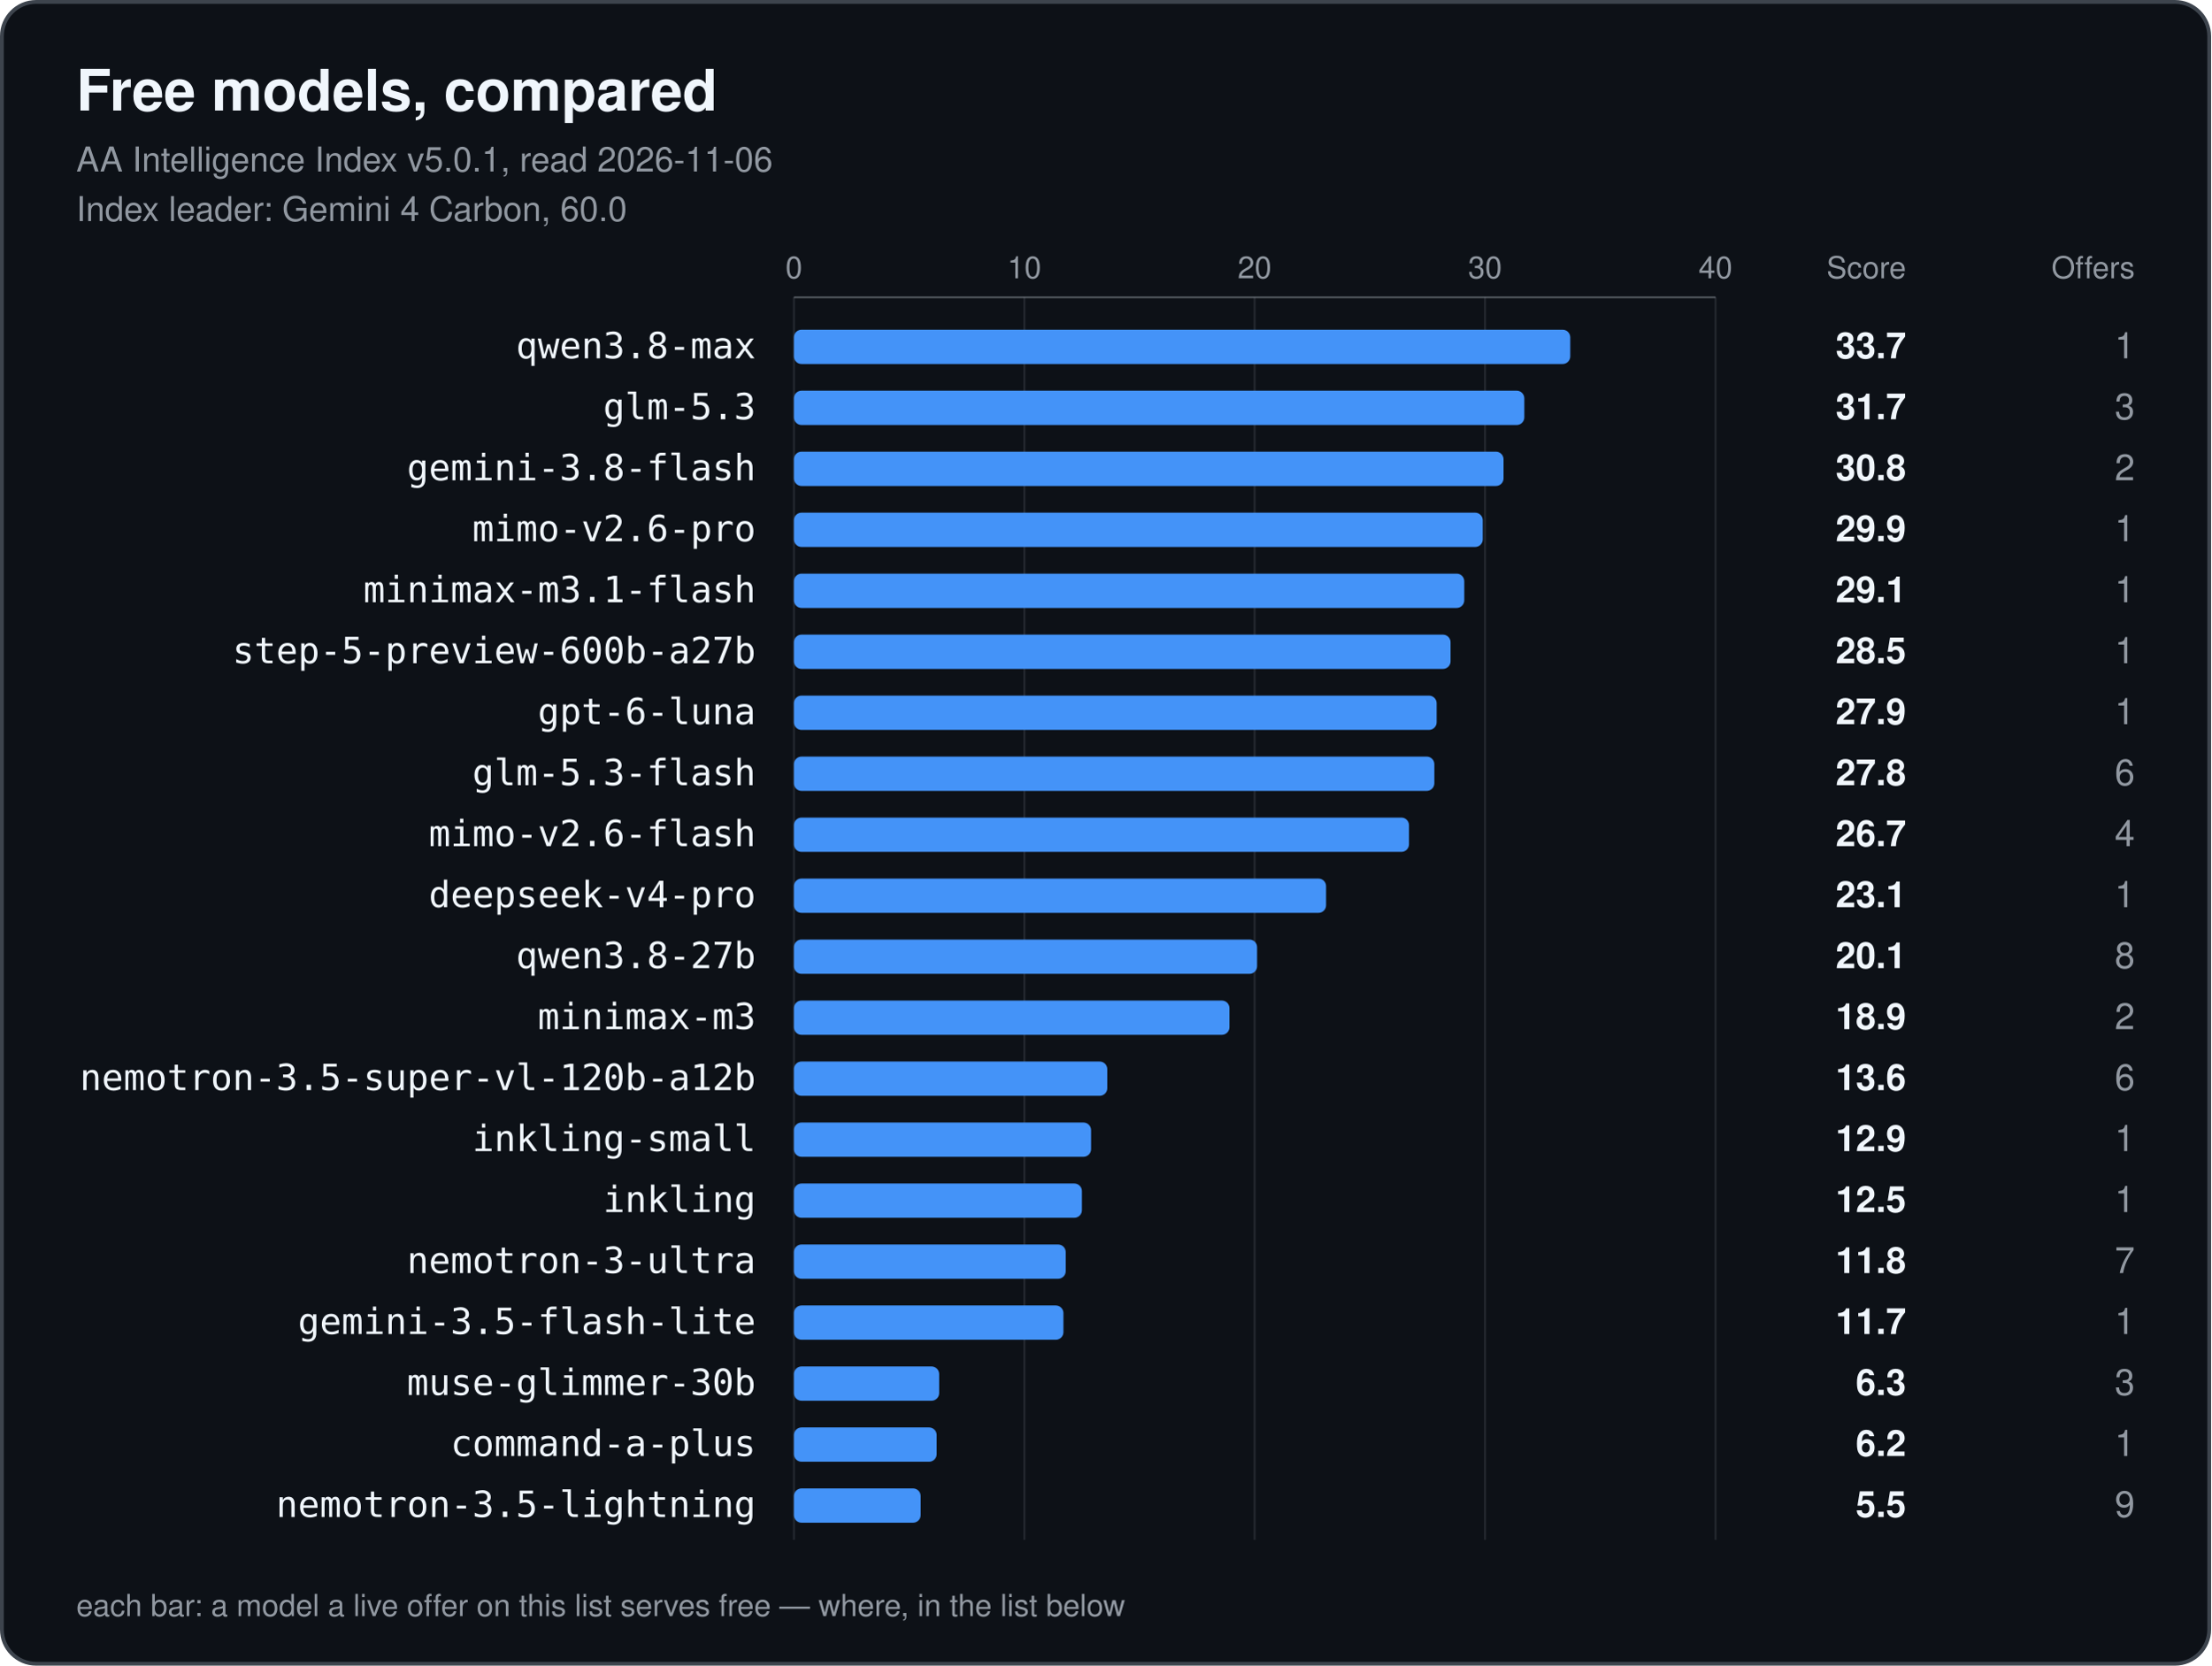
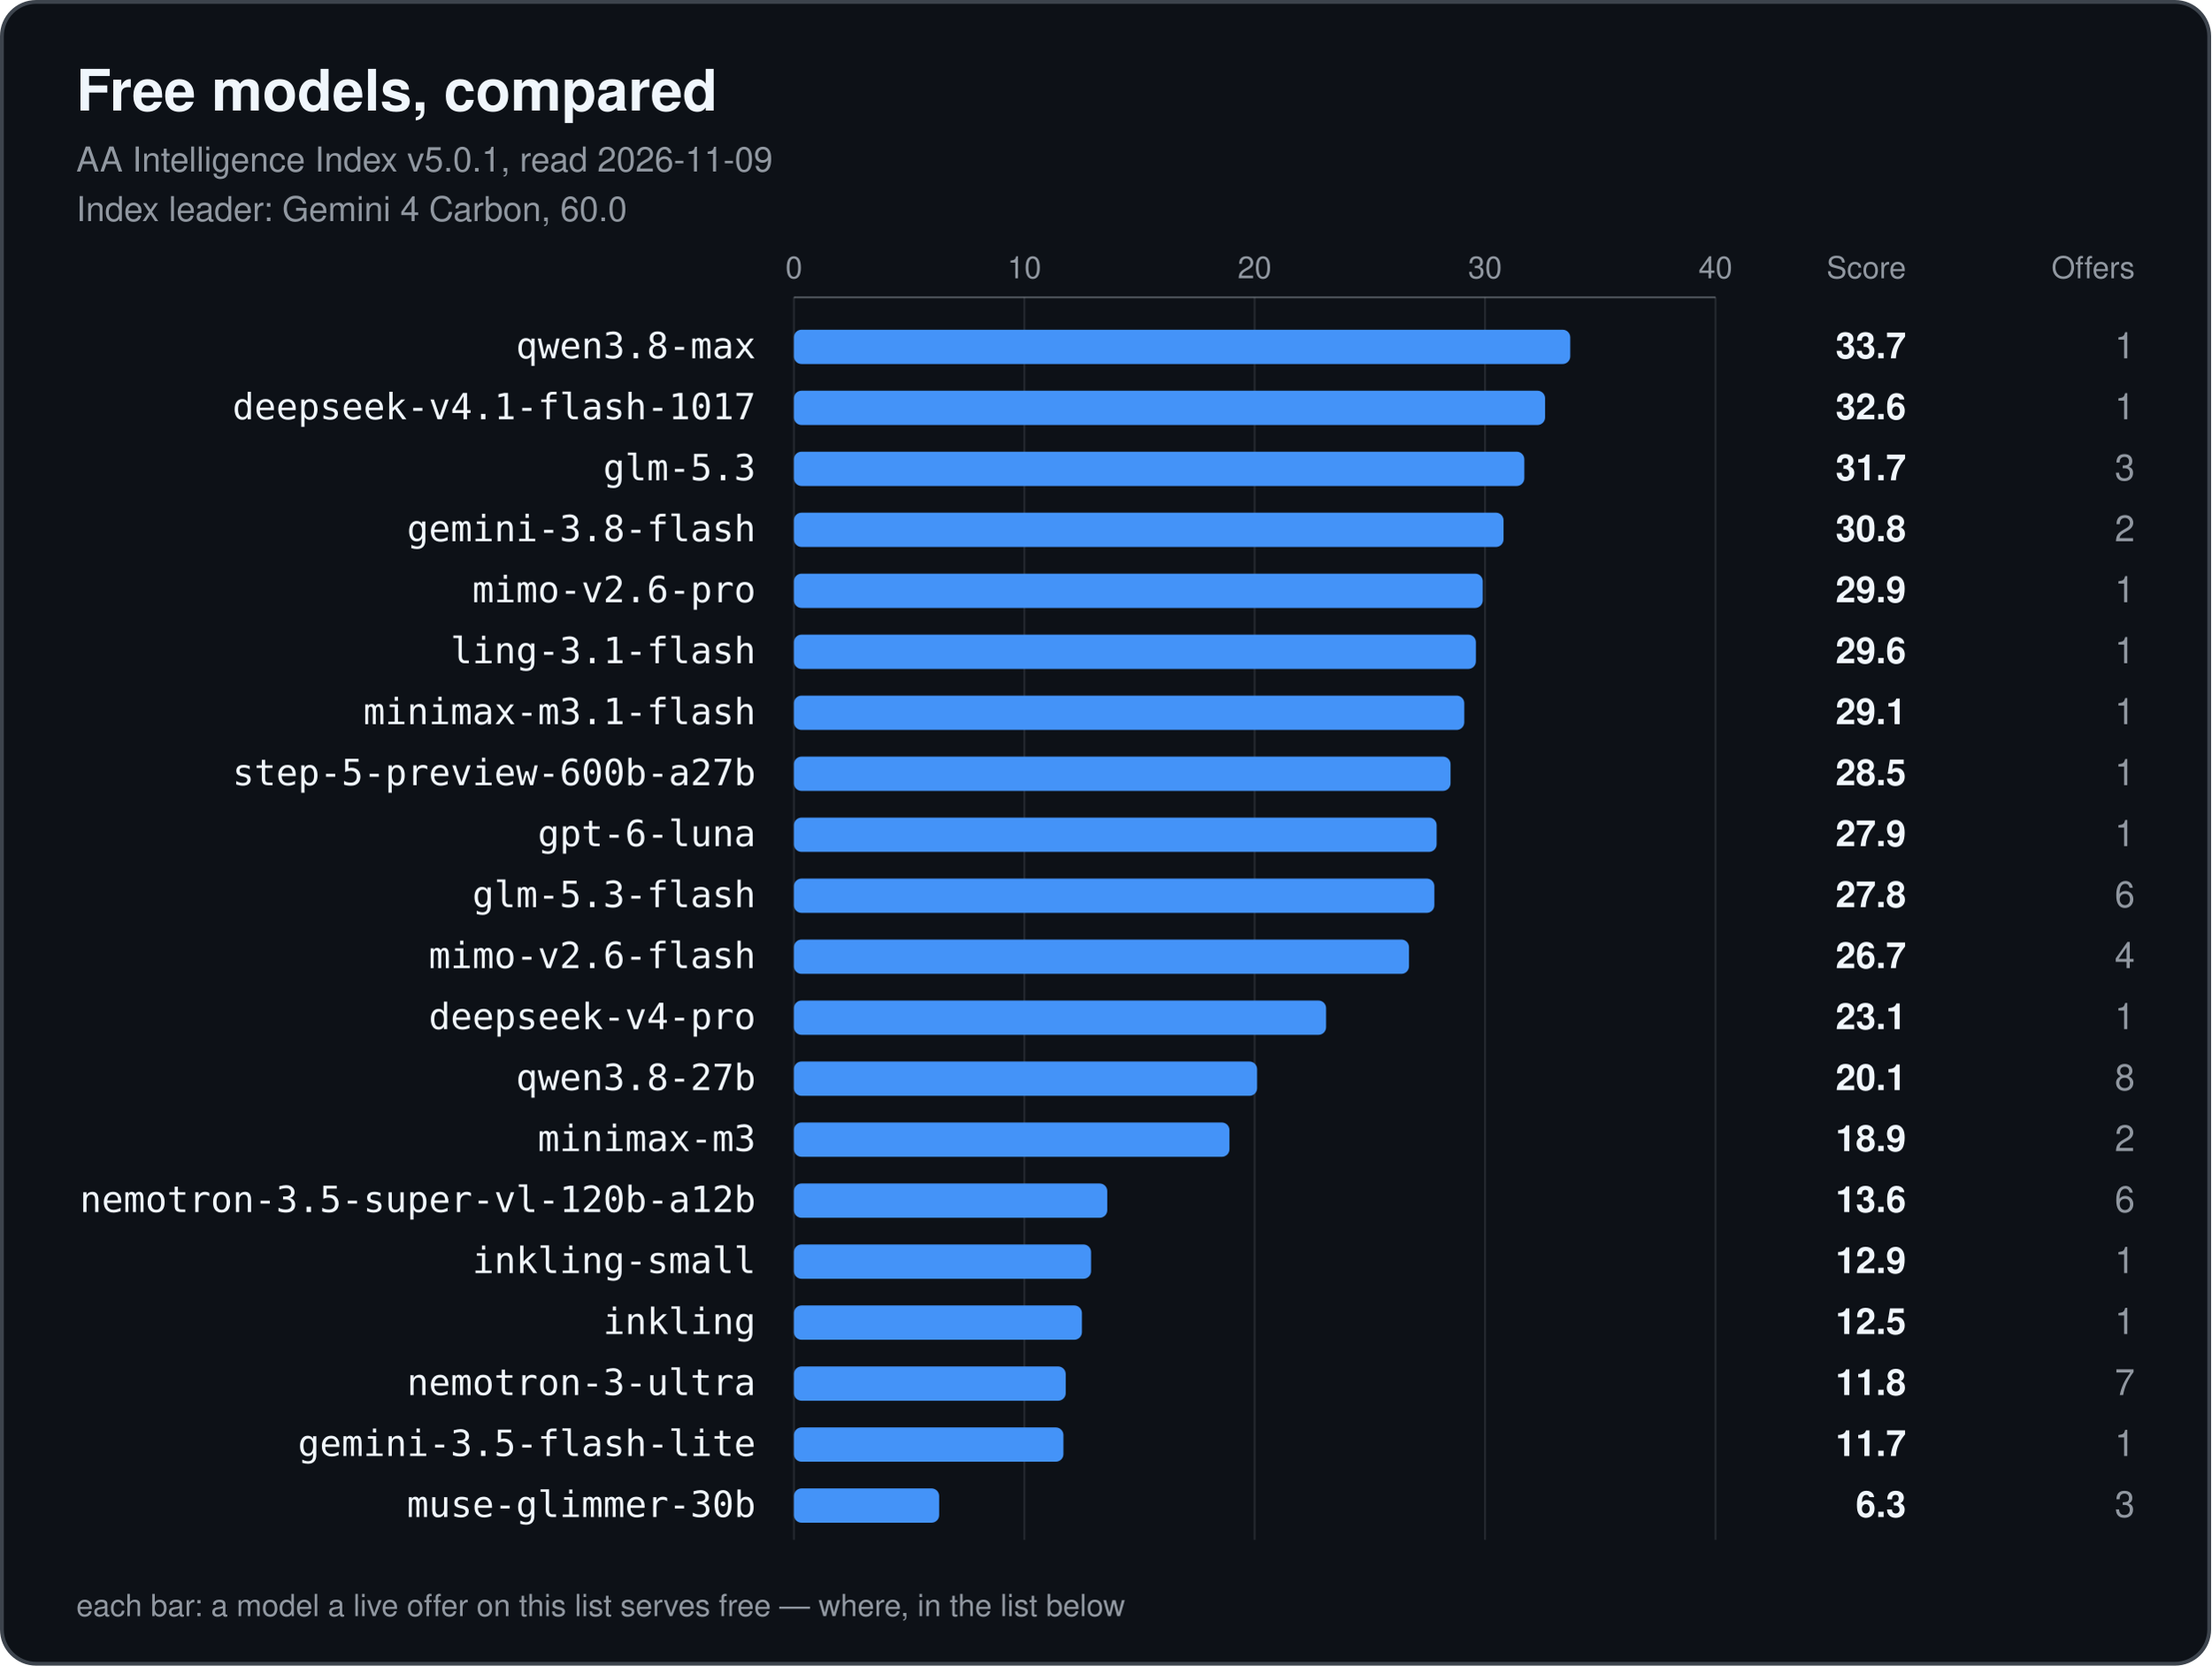
<svg xmlns="http://www.w3.org/2000/svg" width="1160" height="874" viewBox="0 0 1160 874" role="img" aria-labelledby="title">
  <style>.card{fill:#0d1117;stroke:#3d444d}.t{fill:#f0f6fc}.m{fill:#9198a1}.bar{fill:#4493f8}.grid{stroke:#9198a1;stroke-opacity:.18}.axis{stroke:#9198a1;stroke-opacity:.5}</style>
  <rect class="card" x="1" y="1" width="1158" height="872" rx="18" stroke-width="2" />
  <text class="t" x="40" y="58" font-family="-apple-system, BlinkMacSystemFont, 'Segoe UI', Helvetica, Arial, sans-serif" font-size="30" font-weight="700">Free models, compared</text>
-   <text class="m" x="40" y="90" font-family="-apple-system, BlinkMacSystemFont, 'Segoe UI', Helvetica, Arial, sans-serif" font-size="18">AA Intelligence Index v5.0.1, read 2026-11-06</text>
+   <text class="m" x="40" y="90" font-family="-apple-system, BlinkMacSystemFont, 'Segoe UI', Helvetica, Arial, sans-serif" font-size="18">AA Intelligence Index v5.0.1, read 2026-11-09</text>
  <text class="m" x="40" y="116" font-family="-apple-system, BlinkMacSystemFont, 'Segoe UI', Helvetica, Arial, sans-serif" font-size="18">Index leader: Gemini 4 Carbon, 60.0</text>
  <text class="m tick" x="416.5" y="146" text-anchor="middle" font-family="-apple-system, BlinkMacSystemFont, 'Segoe UI', Helvetica, Arial, sans-serif" font-size="16">0</text>
  <line class="grid" x1="416.5" y1="156" x2="416.5" y2="808" />
  <text class="m tick" x="537.4" y="146" text-anchor="middle" font-family="-apple-system, BlinkMacSystemFont, 'Segoe UI', Helvetica, Arial, sans-serif" font-size="16">10</text>
  <line class="grid" x1="537.4" y1="156" x2="537.4" y2="808" />
  <text class="m tick" x="658.2" y="146" text-anchor="middle" font-family="-apple-system, BlinkMacSystemFont, 'Segoe UI', Helvetica, Arial, sans-serif" font-size="16">20</text>
  <line class="grid" x1="658.2" y1="156" x2="658.2" y2="808" />
  <text class="m tick" x="779.1" y="146" text-anchor="middle" font-family="-apple-system, BlinkMacSystemFont, 'Segoe UI', Helvetica, Arial, sans-serif" font-size="16">30</text>
  <line class="grid" x1="779.1" y1="156" x2="779.1" y2="808" />
  <text class="m tick" x="900.0" y="146" text-anchor="middle" font-family="-apple-system, BlinkMacSystemFont, 'Segoe UI', Helvetica, Arial, sans-serif" font-size="16">40</text>
  <line class="grid" x1="900.0" y1="156" x2="900.0" y2="808" />
  <line class="axis" x1="416.5" y1="156" x2="900.0" y2="156" />
  <text class="m" x="1000" y="146" text-anchor="end" font-family="-apple-system, BlinkMacSystemFont, 'Segoe UI', Helvetica, Arial, sans-serif" font-size="16">Score</text>
  <text class="m" x="1120" y="146" text-anchor="end" font-family="-apple-system, BlinkMacSystemFont, 'Segoe UI', Helvetica, Arial, sans-serif" font-size="16">Offers</text>
  <text class="t label" x="396.5" y="188" text-anchor="end" font-family="ui-monospace, SFMono-Regular, Menlo, Consolas, monospace" font-size="19">qwen3.8-max</text>
  <rect class="bar" x="416.5" y="173" width="407.3" height="18" rx="4" />
  <text class="t score" x="1000" y="188" text-anchor="end" font-family="-apple-system, BlinkMacSystemFont, 'Segoe UI', Helvetica, Arial, sans-serif" font-size="19" font-weight="700">33.7</text>
  <text class="m offers" x="1120" y="188" text-anchor="end" font-family="-apple-system, BlinkMacSystemFont, 'Segoe UI', Helvetica, Arial, sans-serif" font-size="19" font-weight="400">1</text>
-   <text class="t label" x="396.5" y="220" text-anchor="end" font-family="ui-monospace, SFMono-Regular, Menlo, Consolas, monospace" font-size="19">glm-5.3</text>
-   <rect class="bar" x="416.5" y="205" width="383.2" height="18" rx="4" />
-   <text class="t score" x="1000" y="220" text-anchor="end" font-family="-apple-system, BlinkMacSystemFont, 'Segoe UI', Helvetica, Arial, sans-serif" font-size="19" font-weight="700">31.7</text>
-   <text class="m offers" x="1120" y="220" text-anchor="end" font-family="-apple-system, BlinkMacSystemFont, 'Segoe UI', Helvetica, Arial, sans-serif" font-size="19" font-weight="400">3</text>
-   <text class="t label" x="396.5" y="252" text-anchor="end" font-family="ui-monospace, SFMono-Regular, Menlo, Consolas, monospace" font-size="19">gemini-3.8-flash</text>
-   <rect class="bar" x="416.5" y="237" width="372.3" height="18" rx="4" />
-   <text class="t score" x="1000" y="252" text-anchor="end" font-family="-apple-system, BlinkMacSystemFont, 'Segoe UI', Helvetica, Arial, sans-serif" font-size="19" font-weight="700">30.8</text>
-   <text class="m offers" x="1120" y="252" text-anchor="end" font-family="-apple-system, BlinkMacSystemFont, 'Segoe UI', Helvetica, Arial, sans-serif" font-size="19" font-weight="400">2</text>
-   <text class="t label" x="396.5" y="284" text-anchor="end" font-family="ui-monospace, SFMono-Regular, Menlo, Consolas, monospace" font-size="19">mimo-v2.6-pro</text>
-   <rect class="bar" x="416.5" y="269" width="361.4" height="18" rx="4" />
-   <text class="t score" x="1000" y="284" text-anchor="end" font-family="-apple-system, BlinkMacSystemFont, 'Segoe UI', Helvetica, Arial, sans-serif" font-size="19" font-weight="700">29.9</text>
-   <text class="m offers" x="1120" y="284" text-anchor="end" font-family="-apple-system, BlinkMacSystemFont, 'Segoe UI', Helvetica, Arial, sans-serif" font-size="19" font-weight="400">1</text>
-   <text class="t label" x="396.5" y="316" text-anchor="end" font-family="ui-monospace, SFMono-Regular, Menlo, Consolas, monospace" font-size="19">minimax-m3.1-flash</text>
-   <rect class="bar" x="416.5" y="301" width="351.7" height="18" rx="4" />
-   <text class="t score" x="1000" y="316" text-anchor="end" font-family="-apple-system, BlinkMacSystemFont, 'Segoe UI', Helvetica, Arial, sans-serif" font-size="19" font-weight="700">29.1</text>
+   <text class="t label" x="396.5" y="220" text-anchor="end" font-family="ui-monospace, SFMono-Regular, Menlo, Consolas, monospace" font-size="19">deepseek-v4.1-flash-1017</text>
+   <rect class="bar" x="416.5" y="205" width="394.1" height="18" rx="4" />
+   <text class="t score" x="1000" y="220" text-anchor="end" font-family="-apple-system, BlinkMacSystemFont, 'Segoe UI', Helvetica, Arial, sans-serif" font-size="19" font-weight="700">32.6</text>
+   <text class="m offers" x="1120" y="220" text-anchor="end" font-family="-apple-system, BlinkMacSystemFont, 'Segoe UI', Helvetica, Arial, sans-serif" font-size="19" font-weight="400">1</text>
+   <text class="t label" x="396.5" y="252" text-anchor="end" font-family="ui-monospace, SFMono-Regular, Menlo, Consolas, monospace" font-size="19">glm-5.3</text>
+   <rect class="bar" x="416.5" y="237" width="383.2" height="18" rx="4" />
+   <text class="t score" x="1000" y="252" text-anchor="end" font-family="-apple-system, BlinkMacSystemFont, 'Segoe UI', Helvetica, Arial, sans-serif" font-size="19" font-weight="700">31.7</text>
+   <text class="m offers" x="1120" y="252" text-anchor="end" font-family="-apple-system, BlinkMacSystemFont, 'Segoe UI', Helvetica, Arial, sans-serif" font-size="19" font-weight="400">3</text>
+   <text class="t label" x="396.5" y="284" text-anchor="end" font-family="ui-monospace, SFMono-Regular, Menlo, Consolas, monospace" font-size="19">gemini-3.8-flash</text>
+   <rect class="bar" x="416.5" y="269" width="372.3" height="18" rx="4" />
+   <text class="t score" x="1000" y="284" text-anchor="end" font-family="-apple-system, BlinkMacSystemFont, 'Segoe UI', Helvetica, Arial, sans-serif" font-size="19" font-weight="700">30.8</text>
+   <text class="m offers" x="1120" y="284" text-anchor="end" font-family="-apple-system, BlinkMacSystemFont, 'Segoe UI', Helvetica, Arial, sans-serif" font-size="19" font-weight="400">2</text>
+   <text class="t label" x="396.5" y="316" text-anchor="end" font-family="ui-monospace, SFMono-Regular, Menlo, Consolas, monospace" font-size="19">mimo-v2.6-pro</text>
+   <rect class="bar" x="416.5" y="301" width="361.4" height="18" rx="4" />
+   <text class="t score" x="1000" y="316" text-anchor="end" font-family="-apple-system, BlinkMacSystemFont, 'Segoe UI', Helvetica, Arial, sans-serif" font-size="19" font-weight="700">29.9</text>
  <text class="m offers" x="1120" y="316" text-anchor="end" font-family="-apple-system, BlinkMacSystemFont, 'Segoe UI', Helvetica, Arial, sans-serif" font-size="19" font-weight="400">1</text>
-   <text class="t label" x="396.5" y="348" text-anchor="end" font-family="ui-monospace, SFMono-Regular, Menlo, Consolas, monospace" font-size="19">step-5-preview-600b-a27b</text>
-   <rect class="bar" x="416.5" y="333" width="344.5" height="18" rx="4" />
-   <text class="t score" x="1000" y="348" text-anchor="end" font-family="-apple-system, BlinkMacSystemFont, 'Segoe UI', Helvetica, Arial, sans-serif" font-size="19" font-weight="700">28.5</text>
+   <text class="t label" x="396.5" y="348" text-anchor="end" font-family="ui-monospace, SFMono-Regular, Menlo, Consolas, monospace" font-size="19">ling-3.1-flash</text>
+   <rect class="bar" x="416.5" y="333" width="357.8" height="18" rx="4" />
+   <text class="t score" x="1000" y="348" text-anchor="end" font-family="-apple-system, BlinkMacSystemFont, 'Segoe UI', Helvetica, Arial, sans-serif" font-size="19" font-weight="700">29.6</text>
  <text class="m offers" x="1120" y="348" text-anchor="end" font-family="-apple-system, BlinkMacSystemFont, 'Segoe UI', Helvetica, Arial, sans-serif" font-size="19" font-weight="400">1</text>
-   <text class="t label" x="396.5" y="380" text-anchor="end" font-family="ui-monospace, SFMono-Regular, Menlo, Consolas, monospace" font-size="19">gpt-6-luna</text>
-   <rect class="bar" x="416.5" y="365" width="337.2" height="18" rx="4" />
-   <text class="t score" x="1000" y="380" text-anchor="end" font-family="-apple-system, BlinkMacSystemFont, 'Segoe UI', Helvetica, Arial, sans-serif" font-size="19" font-weight="700">27.9</text>
+   <text class="t label" x="396.5" y="380" text-anchor="end" font-family="ui-monospace, SFMono-Regular, Menlo, Consolas, monospace" font-size="19">minimax-m3.1-flash</text>
+   <rect class="bar" x="416.5" y="365" width="351.7" height="18" rx="4" />
+   <text class="t score" x="1000" y="380" text-anchor="end" font-family="-apple-system, BlinkMacSystemFont, 'Segoe UI', Helvetica, Arial, sans-serif" font-size="19" font-weight="700">29.1</text>
  <text class="m offers" x="1120" y="380" text-anchor="end" font-family="-apple-system, BlinkMacSystemFont, 'Segoe UI', Helvetica, Arial, sans-serif" font-size="19" font-weight="400">1</text>
-   <text class="t label" x="396.5" y="412" text-anchor="end" font-family="ui-monospace, SFMono-Regular, Menlo, Consolas, monospace" font-size="19">glm-5.3-flash</text>
-   <rect class="bar" x="416.5" y="397" width="336.0" height="18" rx="4" />
-   <text class="t score" x="1000" y="412" text-anchor="end" font-family="-apple-system, BlinkMacSystemFont, 'Segoe UI', Helvetica, Arial, sans-serif" font-size="19" font-weight="700">27.8</text>
-   <text class="m offers" x="1120" y="412" text-anchor="end" font-family="-apple-system, BlinkMacSystemFont, 'Segoe UI', Helvetica, Arial, sans-serif" font-size="19" font-weight="400">6</text>
-   <text class="t label" x="396.5" y="444" text-anchor="end" font-family="ui-monospace, SFMono-Regular, Menlo, Consolas, monospace" font-size="19">mimo-v2.6-flash</text>
-   <rect class="bar" x="416.5" y="429" width="322.7" height="18" rx="4" />
-   <text class="t score" x="1000" y="444" text-anchor="end" font-family="-apple-system, BlinkMacSystemFont, 'Segoe UI', Helvetica, Arial, sans-serif" font-size="19" font-weight="700">26.7</text>
-   <text class="m offers" x="1120" y="444" text-anchor="end" font-family="-apple-system, BlinkMacSystemFont, 'Segoe UI', Helvetica, Arial, sans-serif" font-size="19" font-weight="400">4</text>
-   <text class="t label" x="396.5" y="476" text-anchor="end" font-family="ui-monospace, SFMono-Regular, Menlo, Consolas, monospace" font-size="19">deepseek-v4-pro</text>
-   <rect class="bar" x="416.5" y="461" width="279.2" height="18" rx="4" />
-   <text class="t score" x="1000" y="476" text-anchor="end" font-family="-apple-system, BlinkMacSystemFont, 'Segoe UI', Helvetica, Arial, sans-serif" font-size="19" font-weight="700">23.1</text>
-   <text class="m offers" x="1120" y="476" text-anchor="end" font-family="-apple-system, BlinkMacSystemFont, 'Segoe UI', Helvetica, Arial, sans-serif" font-size="19" font-weight="400">1</text>
-   <text class="t label" x="396.5" y="508" text-anchor="end" font-family="ui-monospace, SFMono-Regular, Menlo, Consolas, monospace" font-size="19">qwen3.8-27b</text>
-   <rect class="bar" x="416.5" y="493" width="243.0" height="18" rx="4" />
-   <text class="t score" x="1000" y="508" text-anchor="end" font-family="-apple-system, BlinkMacSystemFont, 'Segoe UI', Helvetica, Arial, sans-serif" font-size="19" font-weight="700">20.1</text>
-   <text class="m offers" x="1120" y="508" text-anchor="end" font-family="-apple-system, BlinkMacSystemFont, 'Segoe UI', Helvetica, Arial, sans-serif" font-size="19" font-weight="400">8</text>
-   <text class="t label" x="396.5" y="540" text-anchor="end" font-family="ui-monospace, SFMono-Regular, Menlo, Consolas, monospace" font-size="19">minimax-m3</text>
-   <rect class="bar" x="416.5" y="525" width="228.5" height="18" rx="4" />
-   <text class="t score" x="1000" y="540" text-anchor="end" font-family="-apple-system, BlinkMacSystemFont, 'Segoe UI', Helvetica, Arial, sans-serif" font-size="19" font-weight="700">18.9</text>
-   <text class="m offers" x="1120" y="540" text-anchor="end" font-family="-apple-system, BlinkMacSystemFont, 'Segoe UI', Helvetica, Arial, sans-serif" font-size="19" font-weight="400">2</text>
-   <text class="t label" x="396.5" y="572" text-anchor="end" font-family="ui-monospace, SFMono-Regular, Menlo, Consolas, monospace" font-size="19">nemotron-3.5-super-vl-120b-a12b</text>
-   <rect class="bar" x="416.5" y="557" width="164.4" height="18" rx="4" />
-   <text class="t score" x="1000" y="572" text-anchor="end" font-family="-apple-system, BlinkMacSystemFont, 'Segoe UI', Helvetica, Arial, sans-serif" font-size="19" font-weight="700">13.6</text>
-   <text class="m offers" x="1120" y="572" text-anchor="end" font-family="-apple-system, BlinkMacSystemFont, 'Segoe UI', Helvetica, Arial, sans-serif" font-size="19" font-weight="400">6</text>
-   <text class="t label" x="396.5" y="604" text-anchor="end" font-family="ui-monospace, SFMono-Regular, Menlo, Consolas, monospace" font-size="19">inkling-small</text>
-   <rect class="bar" x="416.5" y="589" width="155.9" height="18" rx="4" />
-   <text class="t score" x="1000" y="604" text-anchor="end" font-family="-apple-system, BlinkMacSystemFont, 'Segoe UI', Helvetica, Arial, sans-serif" font-size="19" font-weight="700">12.9</text>
-   <text class="m offers" x="1120" y="604" text-anchor="end" font-family="-apple-system, BlinkMacSystemFont, 'Segoe UI', Helvetica, Arial, sans-serif" font-size="19" font-weight="400">1</text>
-   <text class="t label" x="396.5" y="636" text-anchor="end" font-family="ui-monospace, SFMono-Regular, Menlo, Consolas, monospace" font-size="19">inkling</text>
-   <rect class="bar" x="416.5" y="621" width="151.1" height="18" rx="4" />
-   <text class="t score" x="1000" y="636" text-anchor="end" font-family="-apple-system, BlinkMacSystemFont, 'Segoe UI', Helvetica, Arial, sans-serif" font-size="19" font-weight="700">12.5</text>
-   <text class="m offers" x="1120" y="636" text-anchor="end" font-family="-apple-system, BlinkMacSystemFont, 'Segoe UI', Helvetica, Arial, sans-serif" font-size="19" font-weight="400">1</text>
-   <text class="t label" x="396.5" y="668" text-anchor="end" font-family="ui-monospace, SFMono-Regular, Menlo, Consolas, monospace" font-size="19">nemotron-3-ultra</text>
-   <rect class="bar" x="416.5" y="653" width="142.6" height="18" rx="4" />
-   <text class="t score" x="1000" y="668" text-anchor="end" font-family="-apple-system, BlinkMacSystemFont, 'Segoe UI', Helvetica, Arial, sans-serif" font-size="19" font-weight="700">11.8</text>
-   <text class="m offers" x="1120" y="668" text-anchor="end" font-family="-apple-system, BlinkMacSystemFont, 'Segoe UI', Helvetica, Arial, sans-serif" font-size="19" font-weight="400">7</text>
-   <text class="t label" x="396.5" y="700" text-anchor="end" font-family="ui-monospace, SFMono-Regular, Menlo, Consolas, monospace" font-size="19">gemini-3.5-flash-lite</text>
-   <rect class="bar" x="416.5" y="685" width="141.4" height="18" rx="4" />
-   <text class="t score" x="1000" y="700" text-anchor="end" font-family="-apple-system, BlinkMacSystemFont, 'Segoe UI', Helvetica, Arial, sans-serif" font-size="19" font-weight="700">11.7</text>
+   <text class="t label" x="396.5" y="412" text-anchor="end" font-family="ui-monospace, SFMono-Regular, Menlo, Consolas, monospace" font-size="19">step-5-preview-600b-a27b</text>
+   <rect class="bar" x="416.5" y="397" width="344.5" height="18" rx="4" />
+   <text class="t score" x="1000" y="412" text-anchor="end" font-family="-apple-system, BlinkMacSystemFont, 'Segoe UI', Helvetica, Arial, sans-serif" font-size="19" font-weight="700">28.5</text>
+   <text class="m offers" x="1120" y="412" text-anchor="end" font-family="-apple-system, BlinkMacSystemFont, 'Segoe UI', Helvetica, Arial, sans-serif" font-size="19" font-weight="400">1</text>
+   <text class="t label" x="396.5" y="444" text-anchor="end" font-family="ui-monospace, SFMono-Regular, Menlo, Consolas, monospace" font-size="19">gpt-6-luna</text>
+   <rect class="bar" x="416.5" y="429" width="337.2" height="18" rx="4" />
+   <text class="t score" x="1000" y="444" text-anchor="end" font-family="-apple-system, BlinkMacSystemFont, 'Segoe UI', Helvetica, Arial, sans-serif" font-size="19" font-weight="700">27.9</text>
+   <text class="m offers" x="1120" y="444" text-anchor="end" font-family="-apple-system, BlinkMacSystemFont, 'Segoe UI', Helvetica, Arial, sans-serif" font-size="19" font-weight="400">1</text>
+   <text class="t label" x="396.5" y="476" text-anchor="end" font-family="ui-monospace, SFMono-Regular, Menlo, Consolas, monospace" font-size="19">glm-5.3-flash</text>
+   <rect class="bar" x="416.5" y="461" width="336.0" height="18" rx="4" />
+   <text class="t score" x="1000" y="476" text-anchor="end" font-family="-apple-system, BlinkMacSystemFont, 'Segoe UI', Helvetica, Arial, sans-serif" font-size="19" font-weight="700">27.8</text>
+   <text class="m offers" x="1120" y="476" text-anchor="end" font-family="-apple-system, BlinkMacSystemFont, 'Segoe UI', Helvetica, Arial, sans-serif" font-size="19" font-weight="400">6</text>
+   <text class="t label" x="396.5" y="508" text-anchor="end" font-family="ui-monospace, SFMono-Regular, Menlo, Consolas, monospace" font-size="19">mimo-v2.6-flash</text>
+   <rect class="bar" x="416.5" y="493" width="322.7" height="18" rx="4" />
+   <text class="t score" x="1000" y="508" text-anchor="end" font-family="-apple-system, BlinkMacSystemFont, 'Segoe UI', Helvetica, Arial, sans-serif" font-size="19" font-weight="700">26.7</text>
+   <text class="m offers" x="1120" y="508" text-anchor="end" font-family="-apple-system, BlinkMacSystemFont, 'Segoe UI', Helvetica, Arial, sans-serif" font-size="19" font-weight="400">4</text>
+   <text class="t label" x="396.5" y="540" text-anchor="end" font-family="ui-monospace, SFMono-Regular, Menlo, Consolas, monospace" font-size="19">deepseek-v4-pro</text>
+   <rect class="bar" x="416.5" y="525" width="279.2" height="18" rx="4" />
+   <text class="t score" x="1000" y="540" text-anchor="end" font-family="-apple-system, BlinkMacSystemFont, 'Segoe UI', Helvetica, Arial, sans-serif" font-size="19" font-weight="700">23.1</text>
+   <text class="m offers" x="1120" y="540" text-anchor="end" font-family="-apple-system, BlinkMacSystemFont, 'Segoe UI', Helvetica, Arial, sans-serif" font-size="19" font-weight="400">1</text>
+   <text class="t label" x="396.5" y="572" text-anchor="end" font-family="ui-monospace, SFMono-Regular, Menlo, Consolas, monospace" font-size="19">qwen3.8-27b</text>
+   <rect class="bar" x="416.5" y="557" width="243.0" height="18" rx="4" />
+   <text class="t score" x="1000" y="572" text-anchor="end" font-family="-apple-system, BlinkMacSystemFont, 'Segoe UI', Helvetica, Arial, sans-serif" font-size="19" font-weight="700">20.1</text>
+   <text class="m offers" x="1120" y="572" text-anchor="end" font-family="-apple-system, BlinkMacSystemFont, 'Segoe UI', Helvetica, Arial, sans-serif" font-size="19" font-weight="400">8</text>
+   <text class="t label" x="396.5" y="604" text-anchor="end" font-family="ui-monospace, SFMono-Regular, Menlo, Consolas, monospace" font-size="19">minimax-m3</text>
+   <rect class="bar" x="416.5" y="589" width="228.5" height="18" rx="4" />
+   <text class="t score" x="1000" y="604" text-anchor="end" font-family="-apple-system, BlinkMacSystemFont, 'Segoe UI', Helvetica, Arial, sans-serif" font-size="19" font-weight="700">18.9</text>
+   <text class="m offers" x="1120" y="604" text-anchor="end" font-family="-apple-system, BlinkMacSystemFont, 'Segoe UI', Helvetica, Arial, sans-serif" font-size="19" font-weight="400">2</text>
+   <text class="t label" x="396.5" y="636" text-anchor="end" font-family="ui-monospace, SFMono-Regular, Menlo, Consolas, monospace" font-size="19">nemotron-3.5-super-vl-120b-a12b</text>
+   <rect class="bar" x="416.5" y="621" width="164.4" height="18" rx="4" />
+   <text class="t score" x="1000" y="636" text-anchor="end" font-family="-apple-system, BlinkMacSystemFont, 'Segoe UI', Helvetica, Arial, sans-serif" font-size="19" font-weight="700">13.6</text>
+   <text class="m offers" x="1120" y="636" text-anchor="end" font-family="-apple-system, BlinkMacSystemFont, 'Segoe UI', Helvetica, Arial, sans-serif" font-size="19" font-weight="400">6</text>
+   <text class="t label" x="396.5" y="668" text-anchor="end" font-family="ui-monospace, SFMono-Regular, Menlo, Consolas, monospace" font-size="19">inkling-small</text>
+   <rect class="bar" x="416.5" y="653" width="155.9" height="18" rx="4" />
+   <text class="t score" x="1000" y="668" text-anchor="end" font-family="-apple-system, BlinkMacSystemFont, 'Segoe UI', Helvetica, Arial, sans-serif" font-size="19" font-weight="700">12.9</text>
+   <text class="m offers" x="1120" y="668" text-anchor="end" font-family="-apple-system, BlinkMacSystemFont, 'Segoe UI', Helvetica, Arial, sans-serif" font-size="19" font-weight="400">1</text>
+   <text class="t label" x="396.5" y="700" text-anchor="end" font-family="ui-monospace, SFMono-Regular, Menlo, Consolas, monospace" font-size="19">inkling</text>
+   <rect class="bar" x="416.5" y="685" width="151.1" height="18" rx="4" />
+   <text class="t score" x="1000" y="700" text-anchor="end" font-family="-apple-system, BlinkMacSystemFont, 'Segoe UI', Helvetica, Arial, sans-serif" font-size="19" font-weight="700">12.5</text>
  <text class="m offers" x="1120" y="700" text-anchor="end" font-family="-apple-system, BlinkMacSystemFont, 'Segoe UI', Helvetica, Arial, sans-serif" font-size="19" font-weight="400">1</text>
-   <text class="t label" x="396.5" y="732" text-anchor="end" font-family="ui-monospace, SFMono-Regular, Menlo, Consolas, monospace" font-size="19">muse-glimmer-30b</text>
-   <rect class="bar" x="416.5" y="717" width="76.2" height="18" rx="4" />
-   <text class="t score" x="1000" y="732" text-anchor="end" font-family="-apple-system, BlinkMacSystemFont, 'Segoe UI', Helvetica, Arial, sans-serif" font-size="19" font-weight="700">6.3</text>
-   <text class="m offers" x="1120" y="732" text-anchor="end" font-family="-apple-system, BlinkMacSystemFont, 'Segoe UI', Helvetica, Arial, sans-serif" font-size="19" font-weight="400">3</text>
-   <text class="t label" x="396.5" y="764" text-anchor="end" font-family="ui-monospace, SFMono-Regular, Menlo, Consolas, monospace" font-size="19">command-a-plus</text>
-   <rect class="bar" x="416.5" y="749" width="74.9" height="18" rx="4" />
-   <text class="t score" x="1000" y="764" text-anchor="end" font-family="-apple-system, BlinkMacSystemFont, 'Segoe UI', Helvetica, Arial, sans-serif" font-size="19" font-weight="700">6.2</text>
+   <text class="t label" x="396.5" y="732" text-anchor="end" font-family="ui-monospace, SFMono-Regular, Menlo, Consolas, monospace" font-size="19">nemotron-3-ultra</text>
+   <rect class="bar" x="416.5" y="717" width="142.6" height="18" rx="4" />
+   <text class="t score" x="1000" y="732" text-anchor="end" font-family="-apple-system, BlinkMacSystemFont, 'Segoe UI', Helvetica, Arial, sans-serif" font-size="19" font-weight="700">11.8</text>
+   <text class="m offers" x="1120" y="732" text-anchor="end" font-family="-apple-system, BlinkMacSystemFont, 'Segoe UI', Helvetica, Arial, sans-serif" font-size="19" font-weight="400">7</text>
+   <text class="t label" x="396.5" y="764" text-anchor="end" font-family="ui-monospace, SFMono-Regular, Menlo, Consolas, monospace" font-size="19">gemini-3.5-flash-lite</text>
+   <rect class="bar" x="416.5" y="749" width="141.4" height="18" rx="4" />
+   <text class="t score" x="1000" y="764" text-anchor="end" font-family="-apple-system, BlinkMacSystemFont, 'Segoe UI', Helvetica, Arial, sans-serif" font-size="19" font-weight="700">11.7</text>
  <text class="m offers" x="1120" y="764" text-anchor="end" font-family="-apple-system, BlinkMacSystemFont, 'Segoe UI', Helvetica, Arial, sans-serif" font-size="19" font-weight="400">1</text>
-   <text class="t label" x="396.5" y="796" text-anchor="end" font-family="ui-monospace, SFMono-Regular, Menlo, Consolas, monospace" font-size="19">nemotron-3.5-lightning</text>
-   <rect class="bar" x="416.5" y="781" width="66.5" height="18" rx="4" />
-   <text class="t score" x="1000" y="796" text-anchor="end" font-family="-apple-system, BlinkMacSystemFont, 'Segoe UI', Helvetica, Arial, sans-serif" font-size="19" font-weight="700">5.5</text>
-   <text class="m offers" x="1120" y="796" text-anchor="end" font-family="-apple-system, BlinkMacSystemFont, 'Segoe UI', Helvetica, Arial, sans-serif" font-size="19" font-weight="400">9</text>
+   <text class="t label" x="396.5" y="796" text-anchor="end" font-family="ui-monospace, SFMono-Regular, Menlo, Consolas, monospace" font-size="19">muse-glimmer-30b</text>
+   <rect class="bar" x="416.5" y="781" width="76.2" height="18" rx="4" />
+   <text class="t score" x="1000" y="796" text-anchor="end" font-family="-apple-system, BlinkMacSystemFont, 'Segoe UI', Helvetica, Arial, sans-serif" font-size="19" font-weight="700">6.3</text>
+   <text class="m offers" x="1120" y="796" text-anchor="end" font-family="-apple-system, BlinkMacSystemFont, 'Segoe UI', Helvetica, Arial, sans-serif" font-size="19" font-weight="400">3</text>
  <text class="m" x="40" y="848" font-family="-apple-system, BlinkMacSystemFont, 'Segoe UI', Helvetica, Arial, sans-serif" font-size="16">each bar: a model a live offer on this list serves free — where, in the list below</text>
</svg>
